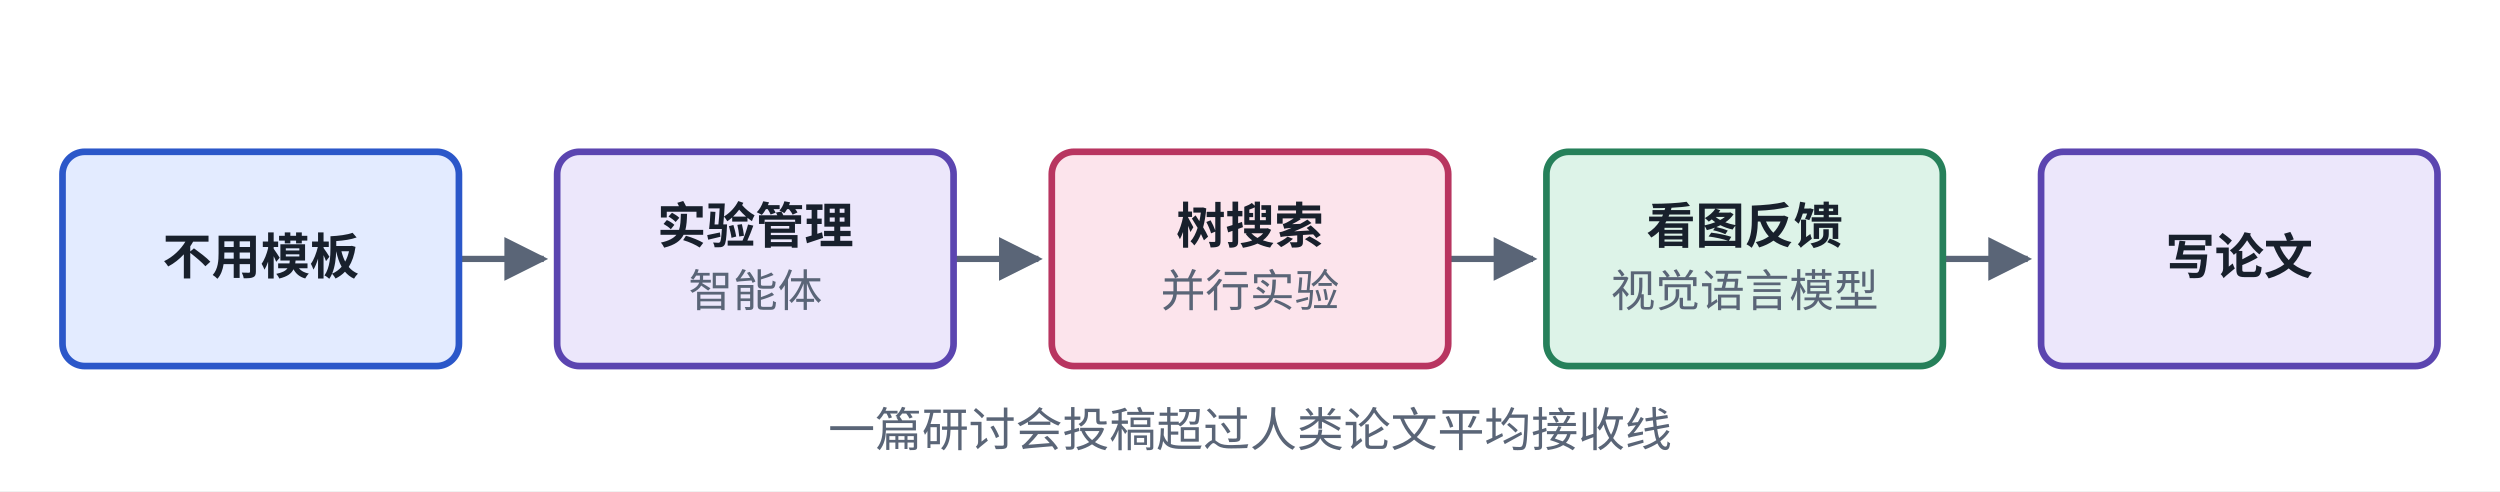
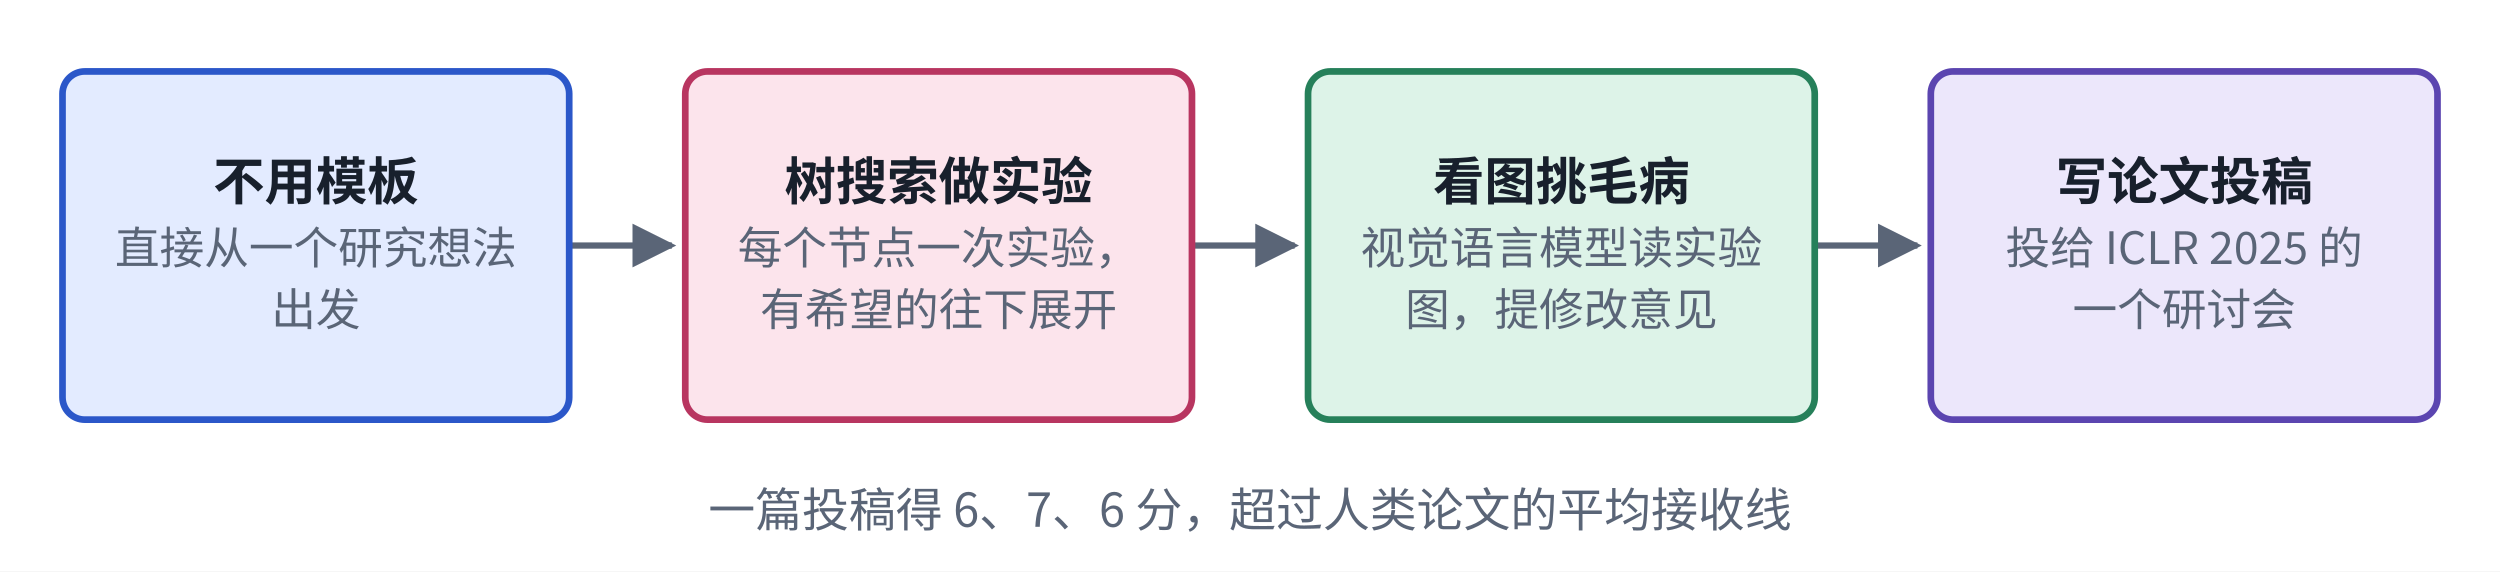
- <svg xmlns="http://www.w3.org/2000/svg" viewBox="0 0 560 110" width="560" height="110" role="img" aria-label="The AI Scientist-v2 结构">
+ <svg xmlns="http://www.w3.org/2000/svg" viewBox="0 0 560 128" width="560" height="128" role="img" aria-label="The AI Scientist-v2 结构">
  <defs>
    <marker id="ah-carda2" viewBox="0 0 10 10" refX="9" refY="5" markerWidth="7" markerHeight="7" orient="auto-start-reverse">
      <path d="M0,0 L10,5 L0,10 z" fill="#5A6577" />
    </marker>
  </defs>
-   <rect x="0" y="0" width="560" height="110" fill="#ffffff" />
-   <path d="M102.8,58 L121.8,58" fill="none" stroke="#5A6577" stroke-width="1.4" marker-end="url(#ah-carda2)" />
-   <path d="M213.6,58 L232.6,58" fill="none" stroke="#5A6577" stroke-width="1.4" marker-end="url(#ah-carda2)" />
-   <path d="M324.4,58 L343.4,58" fill="none" stroke="#5A6577" stroke-width="1.4" marker-end="url(#ah-carda2)" />
-   <path d="M435.2,58 L454.2,58" fill="none" stroke="#5A6577" stroke-width="1.4" marker-end="url(#ah-carda2)" />
-   <rect x="14" y="34" width="88.8" height="48" rx="5" fill="#E3EBFF" stroke="#2B57C9" stroke-width="1.5" />
-   <rect x="124.8" y="34" width="88.8" height="48" rx="5" fill="#ECE7FB" stroke="#5B45B0" stroke-width="1.5" />
-   <rect x="235.6" y="34" width="88.8" height="48" rx="5" fill="#FCE4EC" stroke="#B83560" stroke-width="1.5" />
-   <rect x="346.4" y="34" width="88.8" height="48" rx="5" fill="#DDF3E8" stroke="#26805A" stroke-width="1.5" />
-   <rect x="457.2" y="34" width="88.8" height="48" rx="5" fill="#ECE7FB" stroke="#5B45B0" stroke-width="1.5" />
-   <text x="58.4" y="61.41" text-anchor="middle" font-size="11" font-weight="600" fill="#18202C" font-family="PingFang SC, Noto Sans CJK SC, Microsoft YaHei, sans-serif">不用模板</text>
-   <text x="169.2" y="54.51" text-anchor="middle" font-size="11" font-weight="600" fill="#18202C" font-family="PingFang SC, Noto Sans CJK SC, Microsoft YaHei, sans-serif">实验管理</text>
-   <text x="169.2" y="68.69" text-anchor="middle" font-size="10" font-weight="400" fill="#5A6577" font-family="PingFang SC, Noto Sans CJK SC, Microsoft YaHei, sans-serif">智能体</text>
-   <text x="280" y="54.51" text-anchor="middle" font-size="11" font-weight="600" fill="#18202C" font-family="PingFang SC, Noto Sans CJK SC, Microsoft YaHei, sans-serif">树搜索</text>
-   <text x="280" y="68.69" text-anchor="middle" font-size="10" font-weight="400" fill="#5A6577" font-family="PingFang SC, Noto Sans CJK SC, Microsoft YaHei, sans-serif">并行实验</text>
-   <text x="390.8" y="54.51" text-anchor="middle" font-size="11" font-weight="600" fill="#18202C" font-family="PingFang SC, Noto Sans CJK SC, Microsoft YaHei, sans-serif">看图反馈</text>
-   <text x="390.8" y="68.69" text-anchor="middle" font-size="10" font-weight="400" fill="#5A6577" font-family="PingFang SC, Noto Sans CJK SC, Microsoft YaHei, sans-serif">视觉语言模型</text>
-   <text x="501.6" y="61.41" text-anchor="middle" font-size="11" font-weight="600" fill="#18202C" font-family="PingFang SC, Noto Sans CJK SC, Microsoft YaHei, sans-serif">写论文</text>
-   <text x="280" y="100" text-anchor="middle" font-size="10.5" font-weight="500" fill="#5A6577" font-family="PingFang SC, Noto Sans CJK SC, Microsoft YaHei, sans-serif">一篇研讨会投稿超过人类论文平均接收线</text>
+   <rect x="0" y="0" width="560" height="128" fill="#ffffff" />
+   <path d="M127.5,55 L150.5,55" fill="none" stroke="#5A6577" stroke-width="1.4" marker-end="url(#ah-carda2)" />
+   <path d="M267,55 L290,55" fill="none" stroke="#5A6577" stroke-width="1.4" marker-end="url(#ah-carda2)" />
+   <path d="M406.5,55 L429.5,55" fill="none" stroke="#5A6577" stroke-width="1.4" marker-end="url(#ah-carda2)" />
+   <rect x="14" y="16" width="113.5" height="78" rx="5" fill="#E3EBFF" stroke="#2B57C9" stroke-width="1.5" />
+   <rect x="153.5" y="16" width="113.5" height="78" rx="5" fill="#FCE4EC" stroke="#B83560" stroke-width="1.5" />
+   <rect x="293" y="16" width="113.5" height="78" rx="5" fill="#DDF3E8" stroke="#26805A" stroke-width="1.5" />
+   <rect x="432.5" y="16" width="113.5" height="78" rx="5" fill="#ECE7FB" stroke="#5B45B0" stroke-width="1.5" />
+   <text x="70.75" y="44.765" text-anchor="middle" font-size="11.5" font-weight="600" fill="#18202C" font-family="PingFang SC, Noto Sans CJK SC, Microsoft YaHei, sans-serif">不用模板</text>
+   <text x="70.75" y="59.135" text-anchor="middle" font-size="10" font-weight="400" fill="#5A6577" font-family="PingFang SC, Noto Sans CJK SC, Microsoft YaHei, sans-serif">直接从一个研究想法</text>
+   <text x="70.75" y="72.935" text-anchor="middle" font-size="10" font-weight="400" fill="#5A6577" font-family="PingFang SC, Noto Sans CJK SC, Microsoft YaHei, sans-serif">出发</text>
+   <text x="210.25" y="44.765" text-anchor="middle" font-size="11.5" font-weight="600" fill="#18202C" font-family="PingFang SC, Noto Sans CJK SC, Microsoft YaHei, sans-serif">树搜索做实验</text>
+   <text x="210.25" y="59.135" text-anchor="middle" font-size="10" font-weight="400" fill="#5A6577" font-family="PingFang SC, Noto Sans CJK SC, Microsoft YaHei, sans-serif">每个节点一次实验，</text>
+   <text x="210.25" y="72.935" text-anchor="middle" font-size="10" font-weight="400" fill="#5A6577" font-family="PingFang SC, Noto Sans CJK SC, Microsoft YaHei, sans-serif">有希望的往下展开</text>
+   <text x="349.75" y="44.765" text-anchor="middle" font-size="11.5" font-weight="600" fill="#18202C" font-family="PingFang SC, Noto Sans CJK SC, Microsoft YaHei, sans-serif">看图挑毛病</text>
+   <text x="349.75" y="59.135" text-anchor="middle" font-size="10" font-weight="400" fill="#5A6577" font-family="PingFang SC, Noto Sans CJK SC, Microsoft YaHei, sans-serif">视觉语言模型读实验</text>
+   <text x="349.75" y="72.935" text-anchor="middle" font-size="10" font-weight="400" fill="#5A6577" font-family="PingFang SC, Noto Sans CJK SC, Microsoft YaHei, sans-serif">图，提修改意见</text>
+   <text x="489.25" y="44.765" text-anchor="middle" font-size="11.5" font-weight="600" fill="#18202C" font-family="PingFang SC, Noto Sans CJK SC, Microsoft YaHei, sans-serif">写论文投稿</text>
+   <text x="489.25" y="59.135" text-anchor="middle" font-size="10" font-weight="400" fill="#5A6577" font-family="PingFang SC, Noto Sans CJK SC, Microsoft YaHei, sans-serif">投给 ICLR 2025 的</text>
+   <text x="489.25" y="72.935" text-anchor="middle" font-size="10" font-weight="400" fill="#5A6577" font-family="PingFang SC, Noto Sans CJK SC, Microsoft YaHei, sans-serif">一个研讨会</text>
+   <text x="280" y="118" text-anchor="middle" font-size="10.5" font-weight="500" fill="#5A6577" font-family="PingFang SC, Noto Sans CJK SC, Microsoft YaHei, sans-serif">一篇投稿得 6、7、6 分，超过人类论文的平均接收线</text>
</svg>
